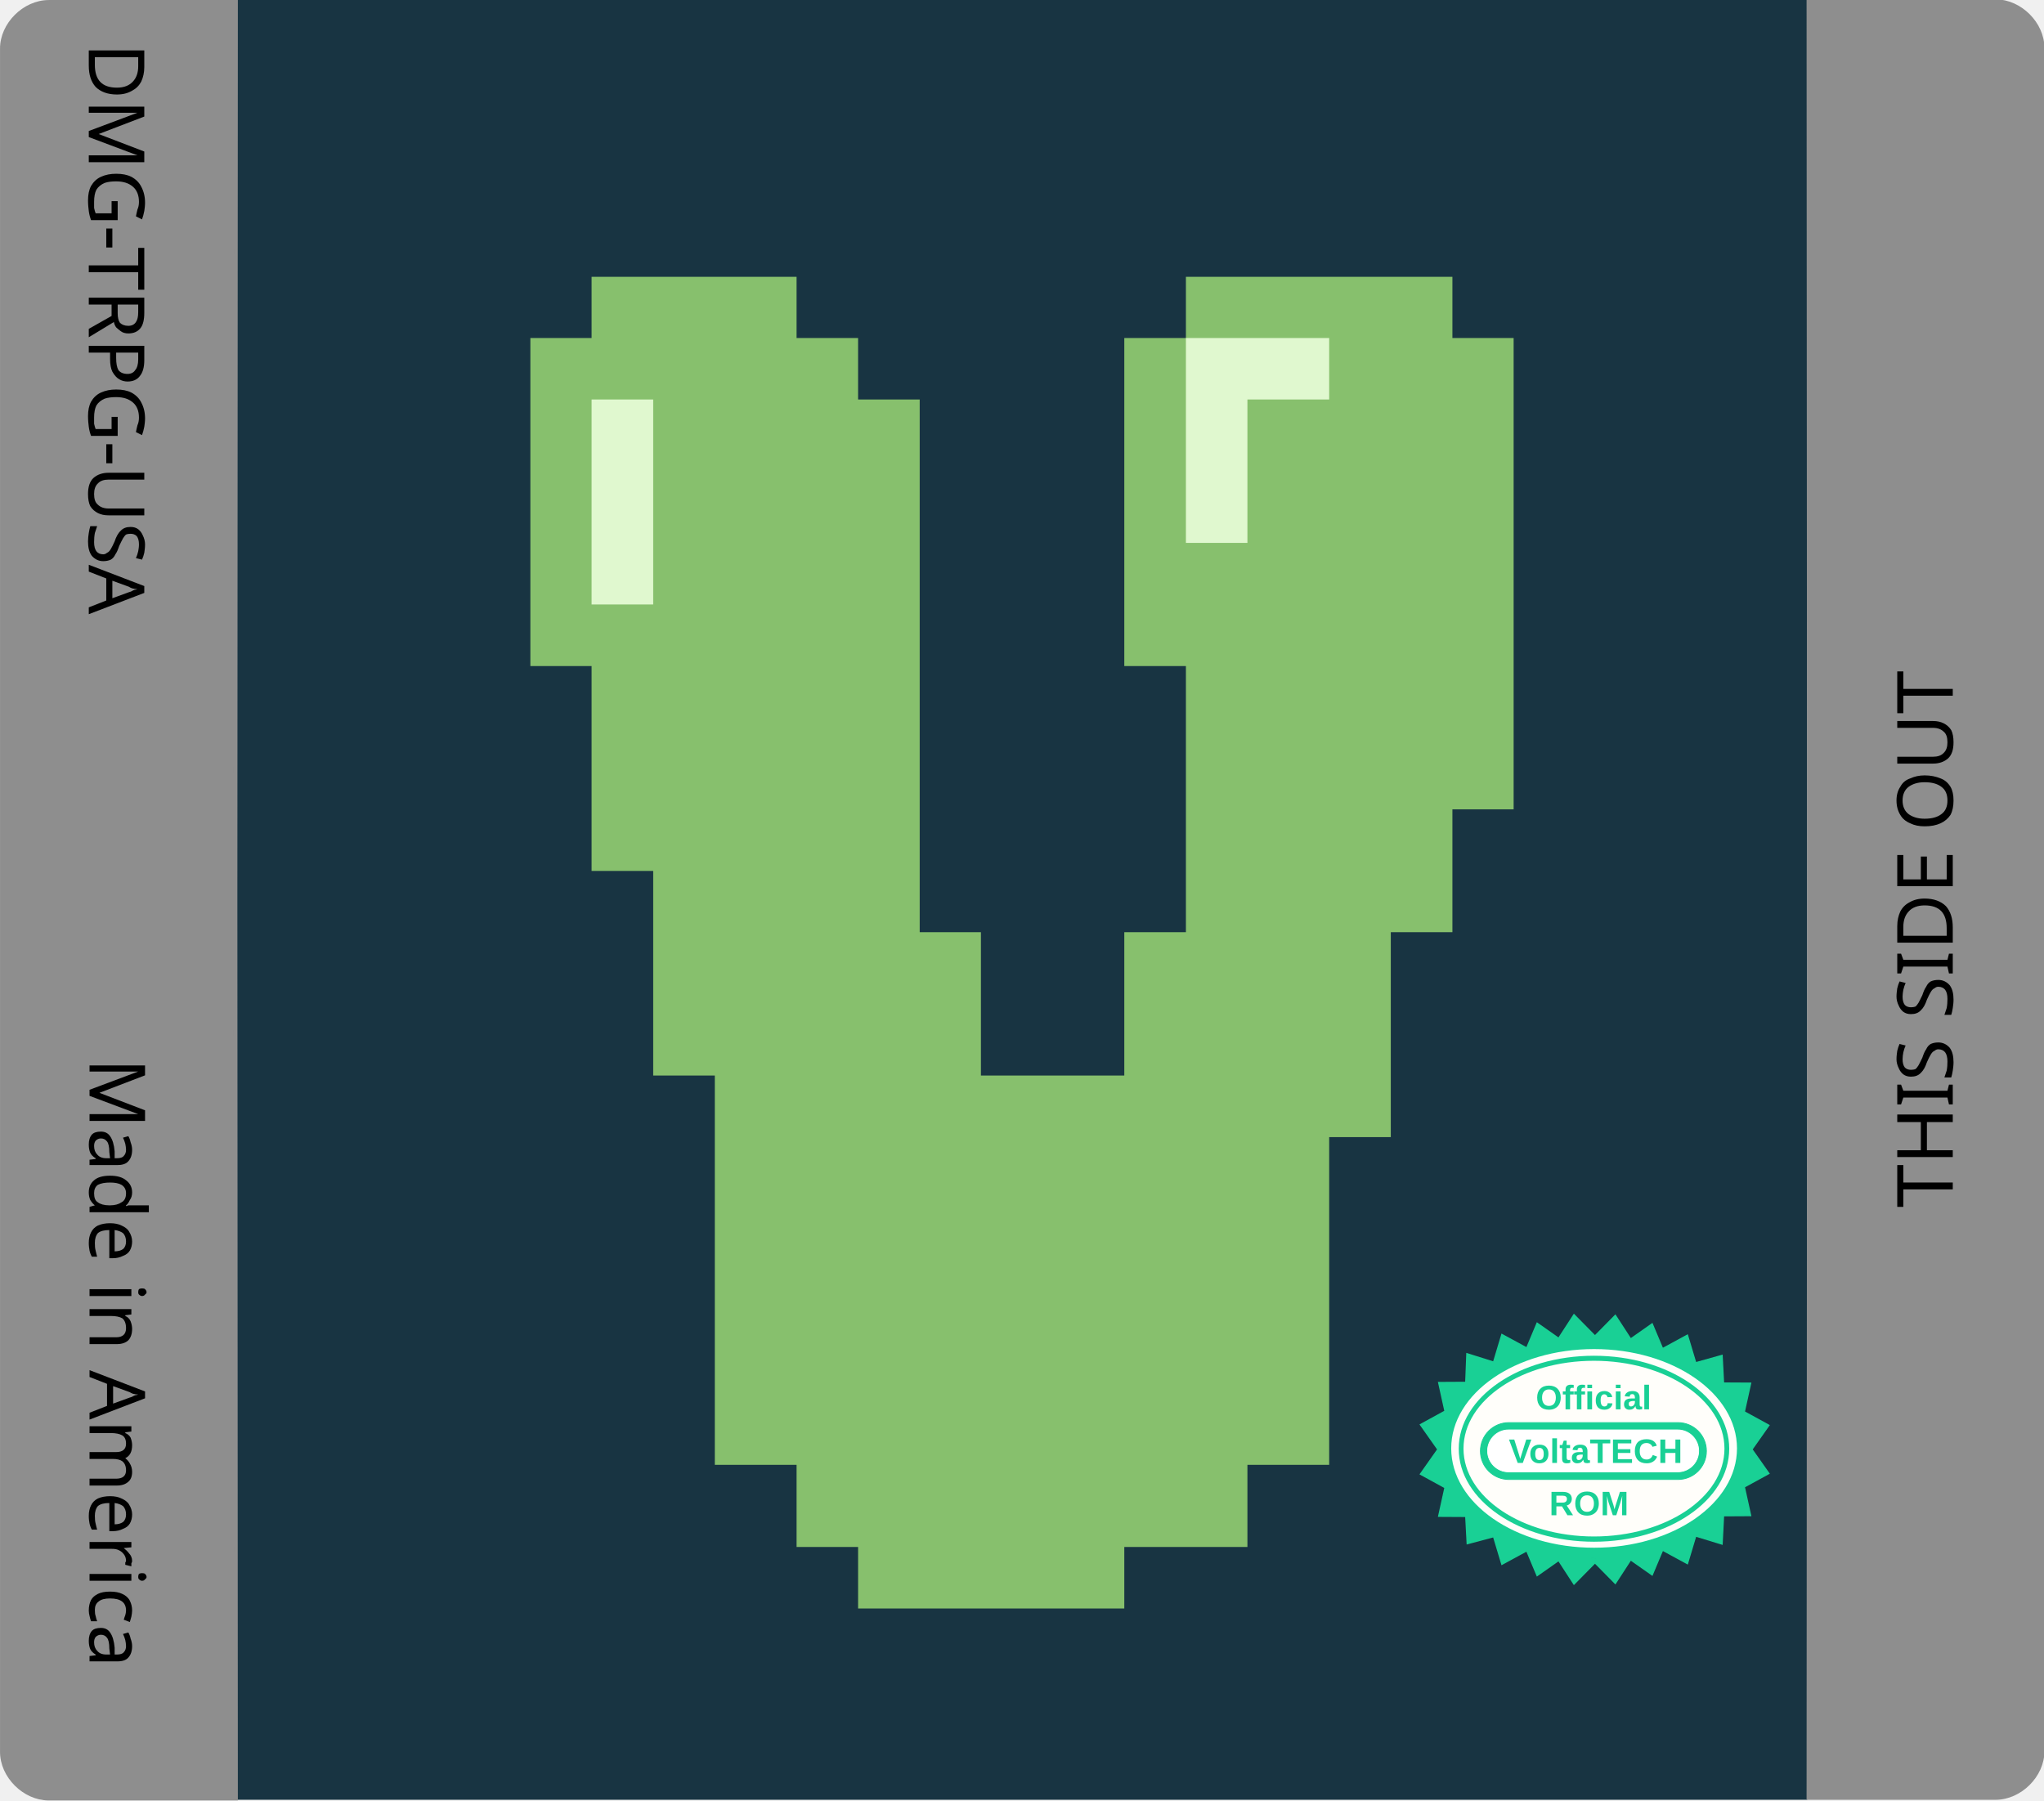
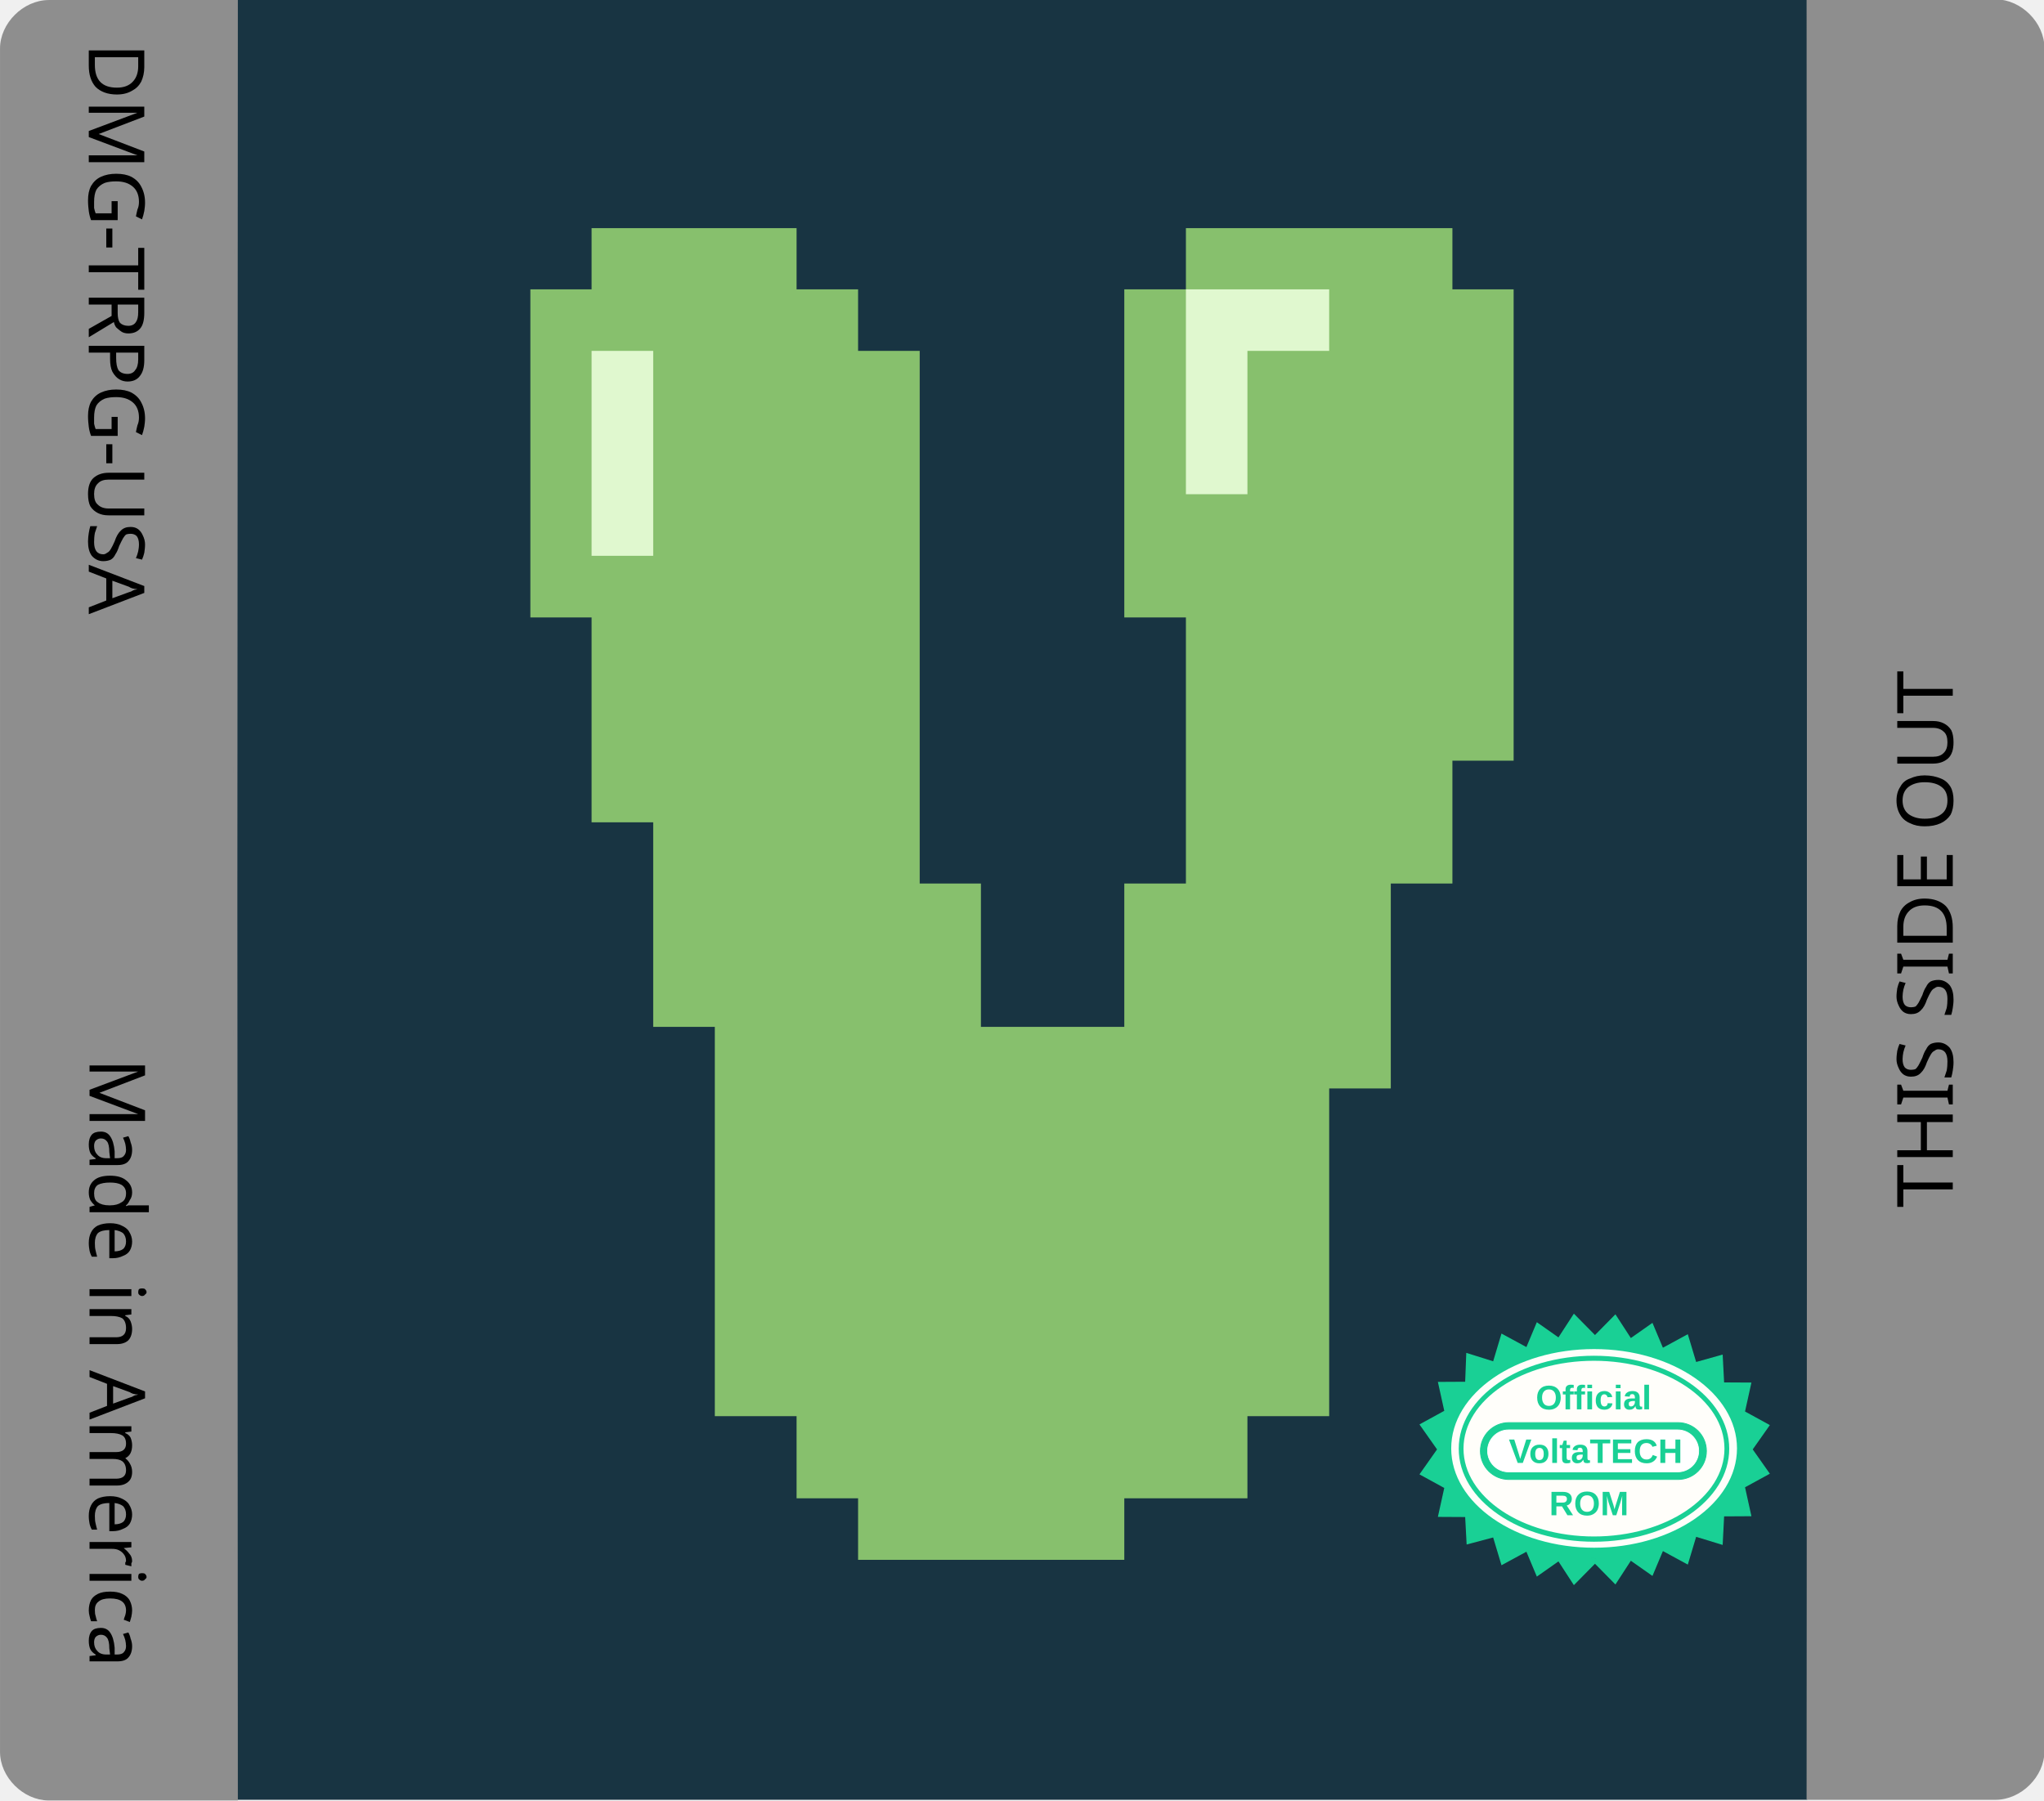
<svg xmlns="http://www.w3.org/2000/svg" xmlns:xlink="http://www.w3.org/1999/xlink" width="158.74" height="3.7cm" viewBox="0 0 42 37">
  <defs>
    <linearGradient id="b">
      <stop offset="0" style="stop-color:#9e9e9e;stop-opacity:1" />
      <stop offset="1" style="stop-color:#9e9e9e;stop-opacity:0" />
    </linearGradient>
    <linearGradient id="d">
      <stop offset="0" style="stop-color:#ee73b4;stop-opacity:1" />
      <stop offset="1" style="stop-color:#ee73b4;stop-opacity:0" />
    </linearGradient>
    <linearGradient id="c">
      <stop offset="0" style="stop-color:#e21e30;stop-opacity:1" />
      <stop offset="1" style="stop-color:#e21e30;stop-opacity:0" />
    </linearGradient>
    <linearGradient id="a">
      <stop offset="0" style="stop-color:#808c50;stop-opacity:1" />
      <stop offset="1" style="stop-color:#808c50;stop-opacity:0" />
    </linearGradient>
    <linearGradient gradientTransform="matrix(1.51133 0 0 1 -31.826 0)" gradientUnits="userSpaceOnUse" y2="80.84" x2="88.241" y1="75.733" x1="88.3" id="e" xlink:href="#a" />
    <linearGradient gradientTransform="matrix(1.3602 0 0 1 -239.357 -15.549)" gradientUnits="userSpaceOnUse" y2="80.84" x2="88.241" y1="75.733" x1="88.3" id="g" xlink:href="#a" />
    <linearGradient gradientTransform="matrix(1.01876 0 0 1 -.57 -.08)" gradientUnits="userSpaceOnUse" y2="27.017" x2="31.418" y1="25.894" x1="31.421" id="j" xlink:href="#b" />
    <linearGradient gradientTransform="matrix(1.01876 0 0 1 145.882 -.256)" gradientUnits="userSpaceOnUse" y2="27.017" x2="31.418" y1="25.894" x1="31.421" id="k" xlink:href="#b" />
    <linearGradient gradientTransform="matrix(2.78295 0 0 1.00632 100.605 15.566)" gradientUnits="userSpaceOnUse" y2="27.017" x2="31.418" y1="25.894" x1="31.421" id="l" xlink:href="#b" />
    <linearGradient gradientTransform="matrix(24.94606 0 0 1 -686.943 15.677)" gradientUnits="userSpaceOnUse" y2="27.017" x2="31.418" y1="25.894" x1="31.421" id="m" xlink:href="#b" />
    <linearGradient gradientTransform="matrix(1.01876 0 0 1 -76.701 -12.878)" gradientUnits="userSpaceOnUse" y2="27.017" x2="31.418" y1="25.894" x1="31.421" id="n" xlink:href="#b" />
    <linearGradient gradientTransform="matrix(1.01876 0 0 1 -76.69 -222.807)" gradientUnits="userSpaceOnUse" y2="27.017" x2="31.418" y1="25.894" x1="31.421" id="o" xlink:href="#b" />
    <linearGradient gradientTransform="matrix(2.80468 0 0 .57143 -122.616 14.184)" gradientUnits="userSpaceOnUse" y2="27.017" x2="31.418" y1="25.894" x1="31.421" id="p" xlink:href="#b" />
    <linearGradient gradientTransform="matrix(2.79402 0 0 .57143 -122.248 -49.359)" gradientUnits="userSpaceOnUse" y2="27.017" x2="31.418" y1="25.894" x1="31.421" id="q" xlink:href="#b" />
    <linearGradient gradientTransform="matrix(2.82506 0 0 .57143 -123.145 160.636)" gradientUnits="userSpaceOnUse" y2="27.017" x2="31.418" y1="25.894" x1="31.421" id="r" xlink:href="#b" />
    <linearGradient gradientTransform="matrix(2.83415 0 0 .57692 -123.46 -195.96)" gradientUnits="userSpaceOnUse" y2="27.017" x2="31.418" y1="25.894" x1="31.421" id="s" xlink:href="#b" />
    <linearGradient gradientTransform="matrix(2.84131 0 0 1.00632 -69.315 15.575)" gradientUnits="userSpaceOnUse" y2="27.017" x2="31.418" y1="25.894" x1="31.421" id="t" xlink:href="#b" />
    <linearGradient gradientTransform="matrix(1.61339 0 0 1.5324 -17.73 -22.076)" gradientUnits="userSpaceOnUse" y2="41.778" x2="29.232" y1="41.591" x1="28.92" id="u" xlink:href="#b" />
    <linearGradient gradientTransform="matrix(1.61339 0 0 1.5324 128.721 -22.137)" gradientUnits="userSpaceOnUse" y2="41.778" x2="29.232" y1="41.591" x1="28.92" id="v" xlink:href="#b" />
    <linearGradient gradientTransform="matrix(-1.61339 0 0 1.5324 227.73 -22.085)" gradientUnits="userSpaceOnUse" y2="41.778" x2="29.232" y1="41.591" x1="28.92" id="w" xlink:href="#b" />
    <linearGradient gradientTransform="matrix(-1.61339 0 0 1.5324 81.263 -22.137)" gradientUnits="userSpaceOnUse" y2="41.778" x2="29.232" y1="41.591" x1="28.92" id="x" xlink:href="#b" />
    <radialGradient spreadMethod="pad" gradientUnits="userSpaceOnUse" gradientTransform="matrix(.86397 -.51823 .51803 .93218 -82.677 47.855)" r="7.236" fy="107.973" fx="80.525" cy="107.973" cx="80.525" id="h" xlink:href="#c" />
    <radialGradient gradientTransform="matrix(.59624 .60237 -.6071 .61336 83.2 29.457)" gradientUnits="userSpaceOnUse" r="4.536" fy="96.052" fx="30.363" cy="96.052" cx="30.363" id="i" xlink:href="#d" />
  </defs>
  <g>
    <rect x="4.85" y="0" width="32.285" height="36.985" fill="#183442" />
  </g>
-   <g id="surface1" transform="translate(5 4)scale(2)">
+   <g id="surface1" transform="translate(5 3)scale(2)">
    <path style=" stroke:none;fill-rule:nonzero;fill:rgb(52.941%,75.294%,42.745%);fill-opacity:1;" d="M 3.578 0.844 C 4.273 0.844 4.969 0.844 5.684 0.844 C 5.684 1.051 5.684 1.258 5.684 1.473 C 5.895 1.473 6.102 1.473 6.316 1.473 C 6.316 1.684 6.316 1.891 6.316 2.105 C 6.523 2.105 6.734 2.105 6.949 2.105 C 6.949 3.91 6.949 5.719 6.949 7.578 C 7.156 7.578 7.363 7.578 7.578 7.578 C 7.578 8.066 7.578 8.551 7.578 9.051 C 8.066 9.051 8.551 9.051 9.051 9.051 C 9.051 8.566 9.051 8.078 9.051 7.578 C 9.262 7.578 9.469 7.578 9.684 7.578 C 9.684 6.676 9.684 5.773 9.684 4.844 C 9.477 4.844 9.266 4.844 9.051 4.844 C 9.051 3.73 9.051 2.617 9.051 1.473 C 9.262 1.473 9.469 1.473 9.684 1.473 C 9.684 1.266 9.684 1.059 9.684 0.844 C 10.586 0.844 11.492 0.844 12.422 0.844 C 12.422 1.051 12.422 1.258 12.422 1.473 C 12.629 1.473 12.84 1.473 13.051 1.473 C 13.051 3.07 13.051 4.668 13.051 6.316 C 12.844 6.316 12.637 6.316 12.422 6.316 C 12.422 6.734 12.422 7.148 12.422 7.578 C 12.211 7.578 12.004 7.578 11.789 7.578 C 11.789 8.273 11.789 8.969 11.789 9.684 C 11.582 9.684 11.371 9.684 11.156 9.684 C 11.156 10.797 11.156 11.906 11.156 13.051 C 10.879 13.051 10.602 13.051 10.316 13.051 C 10.316 13.332 10.316 13.609 10.316 13.895 C 9.898 13.895 9.48 13.895 9.051 13.895 C 9.051 14.102 9.051 14.312 9.051 14.527 C 8.148 14.527 7.246 14.527 6.316 14.527 C 6.316 14.316 6.316 14.109 6.316 13.895 C 6.105 13.895 5.898 13.895 5.684 13.895 C 5.684 13.617 5.684 13.34 5.684 13.051 C 5.406 13.051 5.129 13.051 4.844 13.051 C 4.844 11.734 4.844 10.414 4.844 9.051 C 4.633 9.051 4.426 9.051 4.211 9.051 C 4.211 8.359 4.211 7.664 4.211 6.949 C 4.004 6.949 3.793 6.949 3.578 6.949 C 3.578 6.254 3.578 5.559 3.578 4.844 C 3.371 4.844 3.16 4.844 2.949 4.844 C 2.949 3.73 2.949 2.617 2.949 1.473 C 3.156 1.473 3.363 1.473 3.578 1.473 C 3.578 1.266 3.578 1.059 3.578 0.844 Z M 3.578 0.844 " />
    <path style=" stroke:none;fill-rule:nonzero;fill:rgb(87.843%,97.255%,81.176%);fill-opacity:1;" d="M 9.684 1.473 C 10.172 1.473 10.656 1.473 11.156 1.473 C 11.156 1.684 11.156 1.891 11.156 2.105 C 10.879 2.105 10.602 2.105 10.316 2.105 C 10.316 2.59 10.316 3.078 10.316 3.578 C 10.105 3.578 9.898 3.578 9.684 3.578 C 9.684 2.883 9.684 2.191 9.684 1.473 Z M 9.684 1.473 " />
    <path style=" stroke:none;fill-rule:nonzero;fill:rgb(87.843%,97.255%,81.176%);fill-opacity:1;" d="M 3.578 2.105 C 3.789 2.105 3.996 2.105 4.211 2.105 C 4.211 2.801 4.211 3.496 4.211 4.211 C 4.004 4.211 3.793 4.211 3.578 4.211 C 3.578 3.516 3.578 2.82 3.578 2.105 Z M 3.578 2.105 " />
  </g>
  <g transform="translate(27.758 26.469)scale(.23852)">
    <path transform="scale(.26458)" d="m72.639 8.66-5 7.694-7.006-4.924-3.387 8.074-8.088-4.39-2.701 8.995-8.694-2.736-.359 9.342-8.83.049 2.057 9.328-8.012 4.387 5.678 8.064-5.678 8.066 8.012 4.387-2.057 9.328 8.83.05.471 8.89 8.582-2.285 2.701 8.996 8.088-4.391 3.387 8.074 7.006-4.924 5 7.694 6.838-6.932 6.625 6.715 5-7.693 7.003 4.923 3.39-8.072 8.087 4.389 2.7-8.996 8.581 2.624.471-9.232 8.832-.049-2.059-9.326 8.014-4.386-5.527-7.85 5.527-7.848-8.014-4.386 2.059-9.327-8.832-.048-.47-9.007-8.583 2.4-2.699-8.997-8.088 4.389-3.389-8.073-7.003 4.924-5-7.693-6.625 6.715zM28.588 52.25q.013.324.033.646l-.193-.353zm101.512.125.091.168-.119.217q.016-.192.028-.385zM68.016 87.043q.3.055.601.107l-.404.034zm10.209.898q.56.025 1.123.04l.314-.008-.664.193z" style="fill:#19d095;fill-opacity:1;stroke:#19d095;stroke-width:.4;stroke-linecap:square;stroke-miterlimit:2.2;stroke-dasharray:none;stroke-opacity:1;paint-order:fill markers stroke" />
    <ellipse ry="8.488" rx="12.24" cy="13.816" cx="20.952" style="fill:#fffefa;fill-opacity:1;stroke:#fffefa;stroke-width:.139;stroke-linecap:square;stroke-miterlimit:2.2;stroke-dasharray:none;stroke-opacity:1;paint-order:fill markers stroke" />
    <ellipse ry="7.946" rx="11.586" cy="13.845" cx="20.942" style="fill:#19d095;fill-opacity:1;stroke:#19d095;stroke-width:.131;stroke-linecap:square;stroke-miterlimit:2.2;stroke-dasharray:none;stroke-opacity:1;paint-order:fill markers stroke" />
    <ellipse ry="7.506" rx="11.178" cy="13.836" cx="20.942" style="fill:#fffefa;fill-opacity:1;stroke:#fffefa;stroke-width:.125;stroke-linecap:square;stroke-miterlimit:2.2;stroke-dasharray:none;stroke-opacity:1;paint-order:fill markers stroke" />
    <rect ry="2.447" y="11.598" x="11.16" height="4.894" width="19.466" style="fill:#19d095;fill-opacity:1;stroke:#19d095;stroke-width:.077;stroke-linecap:square;stroke-miterlimit:2.2;stroke-dasharray:none;stroke-opacity:1;paint-order:fill markers stroke" />
    <rect ry="1.808" y="12.223" x="11.776" height="3.617" width="18.186" style="fill:#fff;fill-opacity:1;stroke:#fff;stroke-width:.064;stroke-linecap:square;stroke-miterlimit:2.2;stroke-dasharray:none;stroke-opacity:1;paint-order:fill markers stroke" />
    <text transform="scale(1.00001 .99999)" y="15.072" x="13.607" style="font-style:normal;font-variant:normal;font-weight:700;font-stretch:normal;font-size:2.94px;line-height:1.25;font-family:Arial;-inkscape-font-specification:&quot;Arial, Bold&quot;;font-variant-ligatures:normal;font-variant-caps:normal;font-variant-numeric:normal;font-feature-settings:normal;text-align:start;letter-spacing:0;word-spacing:0;writing-mode:lr-tb;text-anchor:start;display:inline;fill:#19d095;fill-opacity:1;stroke:none;stroke-width:.029" xml:space="preserve">
      <tspan style="font-style:normal;font-variant:normal;font-weight:700;font-stretch:normal;font-size:2.94px;font-family:Arial;-inkscape-font-specification:&quot;Arial, Bold&quot;;font-variant-ligatures:normal;font-variant-caps:normal;font-variant-numeric:normal;font-feature-settings:normal;text-align:start;writing-mode:lr-tb;text-anchor:start;fill:#19d095;fill-opacity:1;stroke-width:.029" y="15.072" x="13.607">VoltaTECH</tspan>
    </text>
    <text transform="scale(1.00001 .99999)" y="10.456" x="15.922" style="font-style:normal;font-variant:normal;font-weight:700;font-stretch:normal;font-size:2.94px;line-height:1.25;font-family:Arial;-inkscape-font-specification:&quot;Arial, Bold&quot;;font-variant-ligatures:normal;font-variant-caps:normal;font-variant-numeric:normal;font-feature-settings:normal;text-align:start;letter-spacing:0;word-spacing:0;writing-mode:lr-tb;text-anchor:start;display:inline;fill:#19d095;fill-opacity:1;stroke:none;stroke-width:.029" xml:space="preserve">
      <tspan y="10.456" x="15.922">Official</tspan>
    </text>
    <text transform="scale(1.00001 .99999)" y="19.577" x="17.877" style="font-style:normal;font-variant:normal;font-weight:700;font-stretch:normal;font-size:2.94px;line-height:1.25;font-family:Arial;-inkscape-font-specification:&quot;Arial, Bold&quot;;font-variant-ligatures:normal;font-variant-caps:normal;font-variant-numeric:normal;font-feature-settings:normal;text-align:start;letter-spacing:0;word-spacing:0;writing-mode:lr-tb;text-anchor:start;display:inline;fill:#19d095;fill-opacity:1;stroke:none;stroke-width:.029" xml:space="preserve">
      <tspan y="19.577" x="17.077">ROM</tspan>
    </text>
  </g>
  <g style="display:inline">
    <path style="fill:#8e8e8e;fill-opacity:1;stroke:#8e8e8e;stroke-width:.077;stroke-opacity:1" d="M.999 333.039c-.5.003-.962.46-.96.962v34.997c-.002.502.46.96.96.963h3.85l-.01-18.436.01-18.487H2.435z" transform="translate(0 -333)" />
    <path style="display:inline;fill:#8e8e8e;fill-opacity:1;stroke:#8e8e8e;stroke-width:.077;stroke-opacity:1" d="M41.01 333.025c.5.003.962.461.96.963v34.997c.002.502-.46.959-.96.962h-3.85l.01-16.97v-1.465l-.01-18.487h2.415z" transform="translate(0 -333)" />
  </g>
  <g style="display:inline">
    <text xml:space="preserve" style="font-style:normal;font-variant:normal;font-weight:400;font-stretch:normal;font-size:1.587px;line-height:1.25;font-family:sans-serif;-inkscape-font-specification:&quot;sans-serif, Normal&quot;;font-variant-ligatures:normal;font-variant-caps:normal;font-variant-numeric:normal;font-feature-settings:normal;text-align:start;letter-spacing:0;word-spacing:0;writing-mode:lr-tb;text-anchor:start;display:inline;fill:#000;fill-opacity:1;stroke:none;stroke-width:.026" x="-357.82" y="40.125" transform="matrix(0 -.99999 1.00001 0 0 -333)">
      <tspan x="-357.82" y="40.125" style="font-style:normal;font-variant:normal;font-weight:400;font-stretch:normal;font-size:1.587px;font-family:sans-serif;-inkscape-font-specification:&quot;sans-serif, Normal&quot;;font-variant-ligatures:normal;font-variant-caps:normal;font-variant-numeric:normal;font-feature-settings:normal;text-align:start;writing-mode:lr-tb;text-anchor:start;stroke-width:.026">THIS SIDE OUT</tspan>
    </text>
    <text xml:space="preserve" style="font-style:normal;font-variant:normal;font-weight:400;font-stretch:normal;font-size:1.587px;line-height:1.25;font-family:sans-serif;-inkscape-font-specification:&quot;sans-serif, Normal&quot;;font-variant-ligatures:normal;font-variant-caps:normal;font-variant-numeric:normal;font-feature-settings:normal;text-align:start;letter-spacing:0;word-spacing:0;writing-mode:lr-tb;text-anchor:start;display:inline;fill:#000;fill-opacity:1;stroke:none;stroke-width:.026" x="333.884" y="-1.822" transform="matrix(0 .99999 -1.00001 0 0 -333)">
      <tspan x="333.884" y="-1.822" style="stroke-width:.026">DMG-TRPG-USA</tspan>
    </text>
    <text xml:space="preserve" style="font-style:normal;font-variant:normal;font-weight:400;font-stretch:normal;font-size:1.587px;line-height:1.25;font-family:sans-serif;-inkscape-font-specification:&quot;sans-serif, Normal&quot;;font-variant-ligatures:normal;font-variant-caps:normal;font-variant-numeric:normal;font-feature-settings:normal;text-align:start;letter-spacing:0;word-spacing:0;writing-mode:lr-tb;text-anchor:start;display:inline;fill:#000;fill-opacity:1;stroke:none;stroke-width:.026" x="354.744" y="-1.839" transform="matrix(0 .99999 -1.00001 0 0 -333)">
      <tspan x="354.744" y="-1.839" style="stroke-width:.026">Made in America</tspan>
    </text>
  </g>
</svg>
